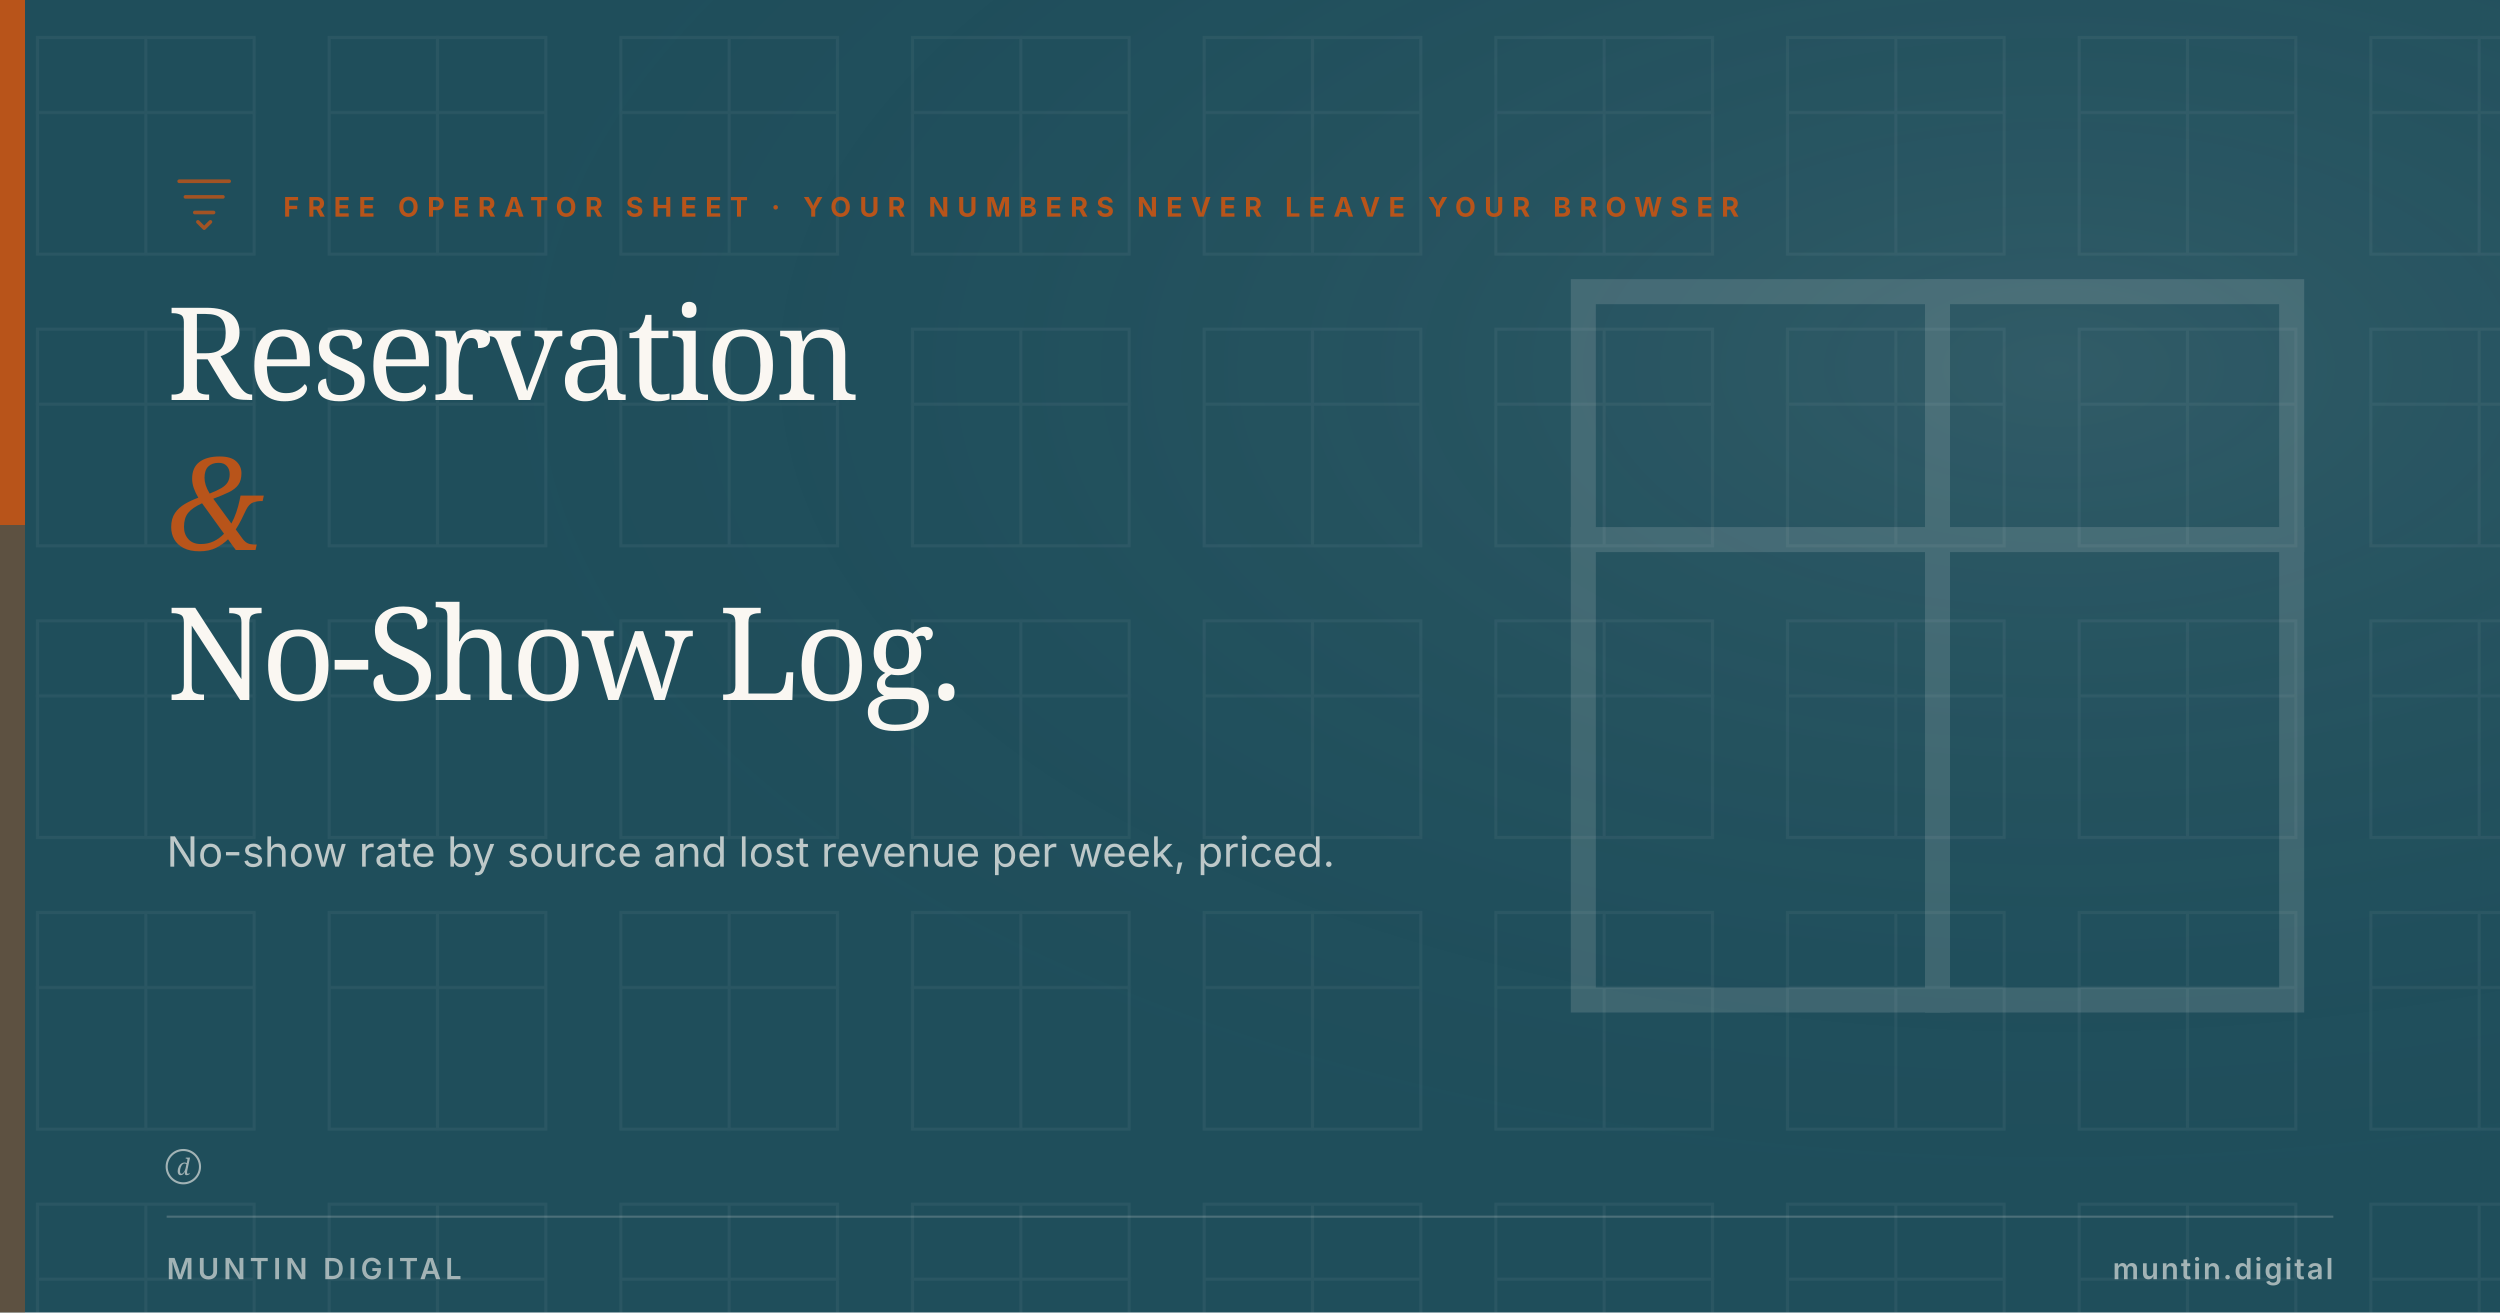
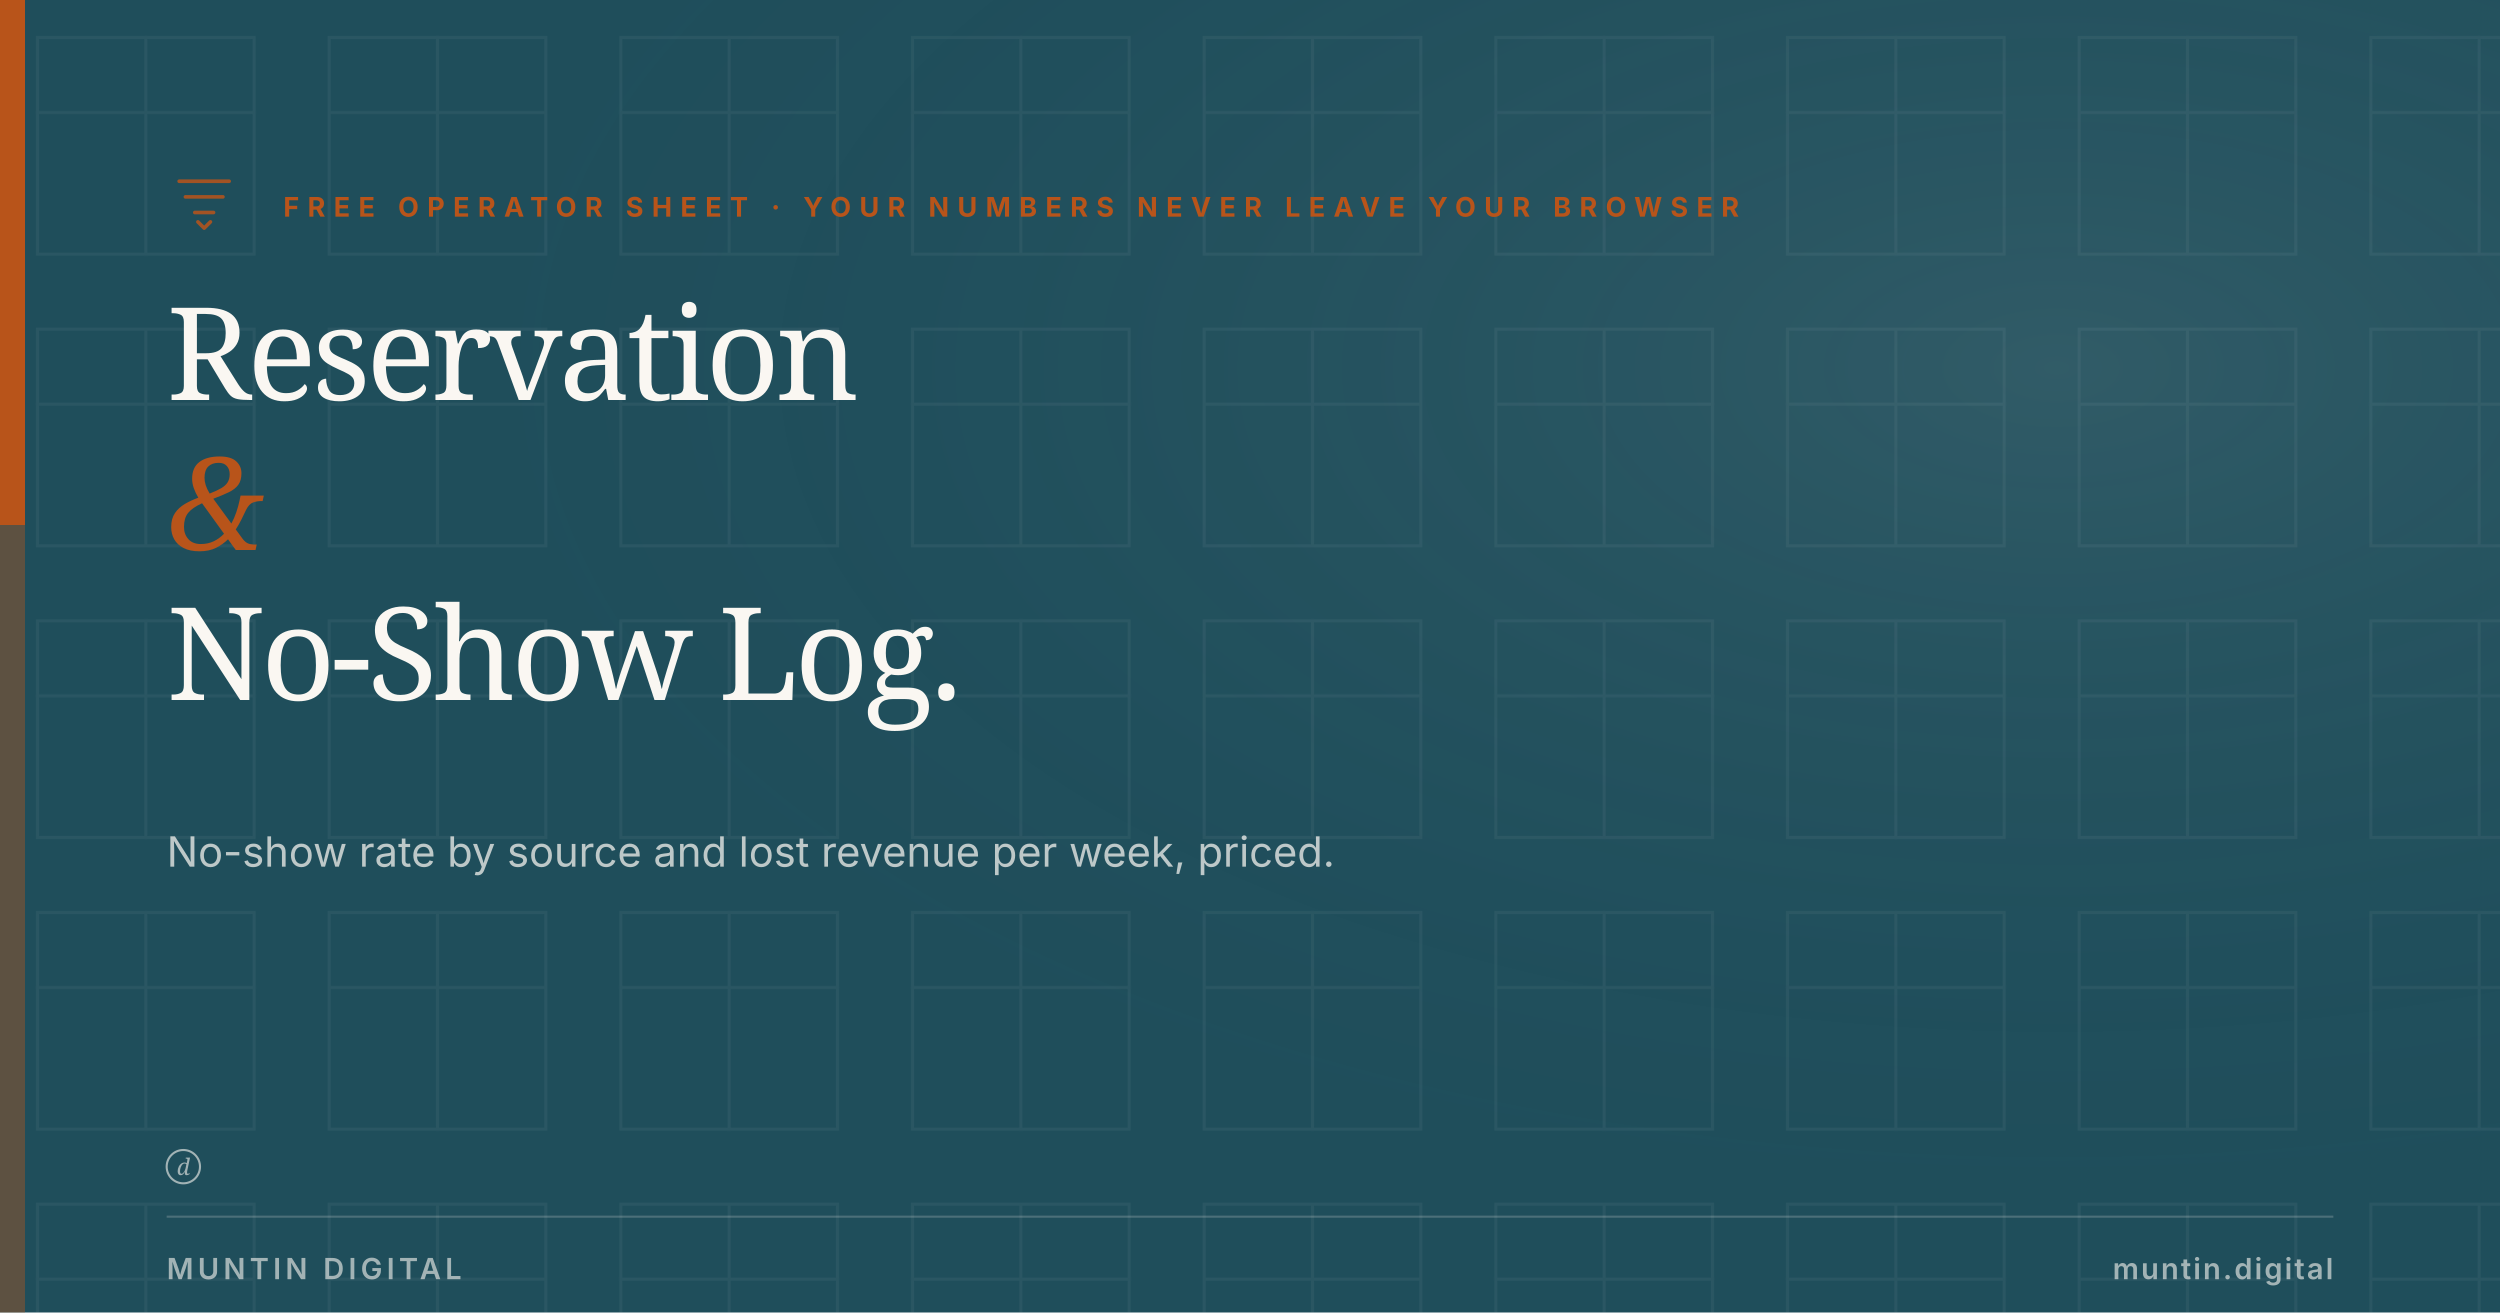
<svg xmlns="http://www.w3.org/2000/svg" viewBox="0 0 1200 630" width="1200" height="630">
  <defs>
    <radialGradient id="toolglow" cx="82%" cy="28%" r="65%">
      <stop offset="0%" stop-color="#FAF7F2" stop-opacity="0.08" />
      <stop offset="100%" stop-color="#1F4E5B" stop-opacity="0" />
    </radialGradient>
  </defs>
  <rect width="1200" height="630" fill="#1F4E5B" />
  <defs>
    <pattern id="muntinField" x="0" y="0" width="140" height="140" patternUnits="userSpaceOnUse">
      <g transform="translate(18, 18)" fill="none" stroke="#FAF7F2" stroke-width="1.5" stroke-linecap="square" stroke-linejoin="miter">
        <rect x="0" y="0" width="104" height="104" />
        <line x1="52" y1="0" x2="52" y2="104" />
        <line x1="0" y1="36" x2="104" y2="36" />
      </g>
    </pattern>
  </defs>
  <rect width="1200" height="630" fill="url(#muntinField)" opacity="0.05" />
  <rect width="1200" height="630" fill="url(#toolglow)" />
  <rect x="0" y="0" width="12" height="252" fill="#B8541A" />
  <rect x="0" y="252" width="12" height="378" fill="#B8541A" opacity="0.4" />
  <g transform="translate(80, 78) scale(1.5)" fill="none" stroke="#B8541A" stroke-width="1.167" stroke-linecap="round" stroke-linejoin="round" color="#B8541A" opacity="0.85">
    <line x1="4" y1="6" x2="20" y2="6" />
    <line x1="6" y1="11" x2="18" y2="11" />
    <line x1="9" y1="16" x2="15" y2="16" />
    <polyline points="10 19 12 21 14 19" />
  </g>
  <text x="136" y="104" font-family="Inter, Arial, sans-serif" font-size="13" font-weight="700" letter-spacing="4" fill="#B8541A">FREE OPERATOR SHEET · YOUR NUMBERS NEVER LEAVE YOUR BROWSER</text>
  <text x="80" y="192" font-family="Fraunces, Georgia, serif" font-size="62" font-weight="500" letter-spacing="-2" fill="#FAF7F2">Reservation</text>
  <text x="80" y="264" font-family="Fraunces, Georgia, serif" font-style="italic" font-size="62" font-weight="400" letter-spacing="-2" fill="#B8541A">&amp;</text>
  <text x="80" y="336" font-family="Fraunces, Georgia, serif" font-size="62" font-weight="500" letter-spacing="-2" fill="#FAF7F2">No-Show Log.</text>
  <text x="80" y="416" font-family="Inter, Arial, sans-serif" font-size="20" font-weight="400" fill="#FAF7F2" opacity="0.72">No-show rate by source and lost revenue per week, priced.</text>
-   <g transform="translate(760, 140)" stroke="#FAF7F2" stroke-width="12" stroke-linecap="square" stroke-linejoin="miter" fill="none" opacity="0.14">
-     <rect x="0" y="0" width="340" height="340" />
-     <line x1="170" y1="0" x2="170" y2="340" />
-     <line x1="0" y1="119" x2="340" y2="119" />
-   </g>
+   <text x="760" y="150" font-family="Inter, Arial, sans-serif" font-size="12" font-weight="700" letter-spacing="3" fill="#FAF7F2" opacity="0.5" />
  <g transform="translate(80, 552)" fill="#FAF7F2" opacity="0.6">
    <circle cx="8" cy="8" r="8" fill="none" stroke="#FAF7F2" stroke-width="1" />
    <text x="8" y="12" text-anchor="middle" font-family="Fraunces, Georgia, serif" font-style="italic" font-size="11" font-weight="500" fill="#FAF7F2">d</text>
  </g>
  <line x1="80" y1="584" x2="1120" y2="584" stroke="rgba(250,247,242,0.2)" stroke-width="1" />
  <text x="80" y="614" font-family="Inter, Arial, sans-serif" font-size="14" font-weight="600" letter-spacing="2" fill="rgba(250,247,242,0.6)">MUNTIN DIGITAL</text>
  <text x="1120" y="614" text-anchor="end" font-family="Inter, Arial, sans-serif" font-size="14" font-weight="600" letter-spacing="1" fill="rgba(250,247,242,0.6)">muntin.digital</text>
</svg>
